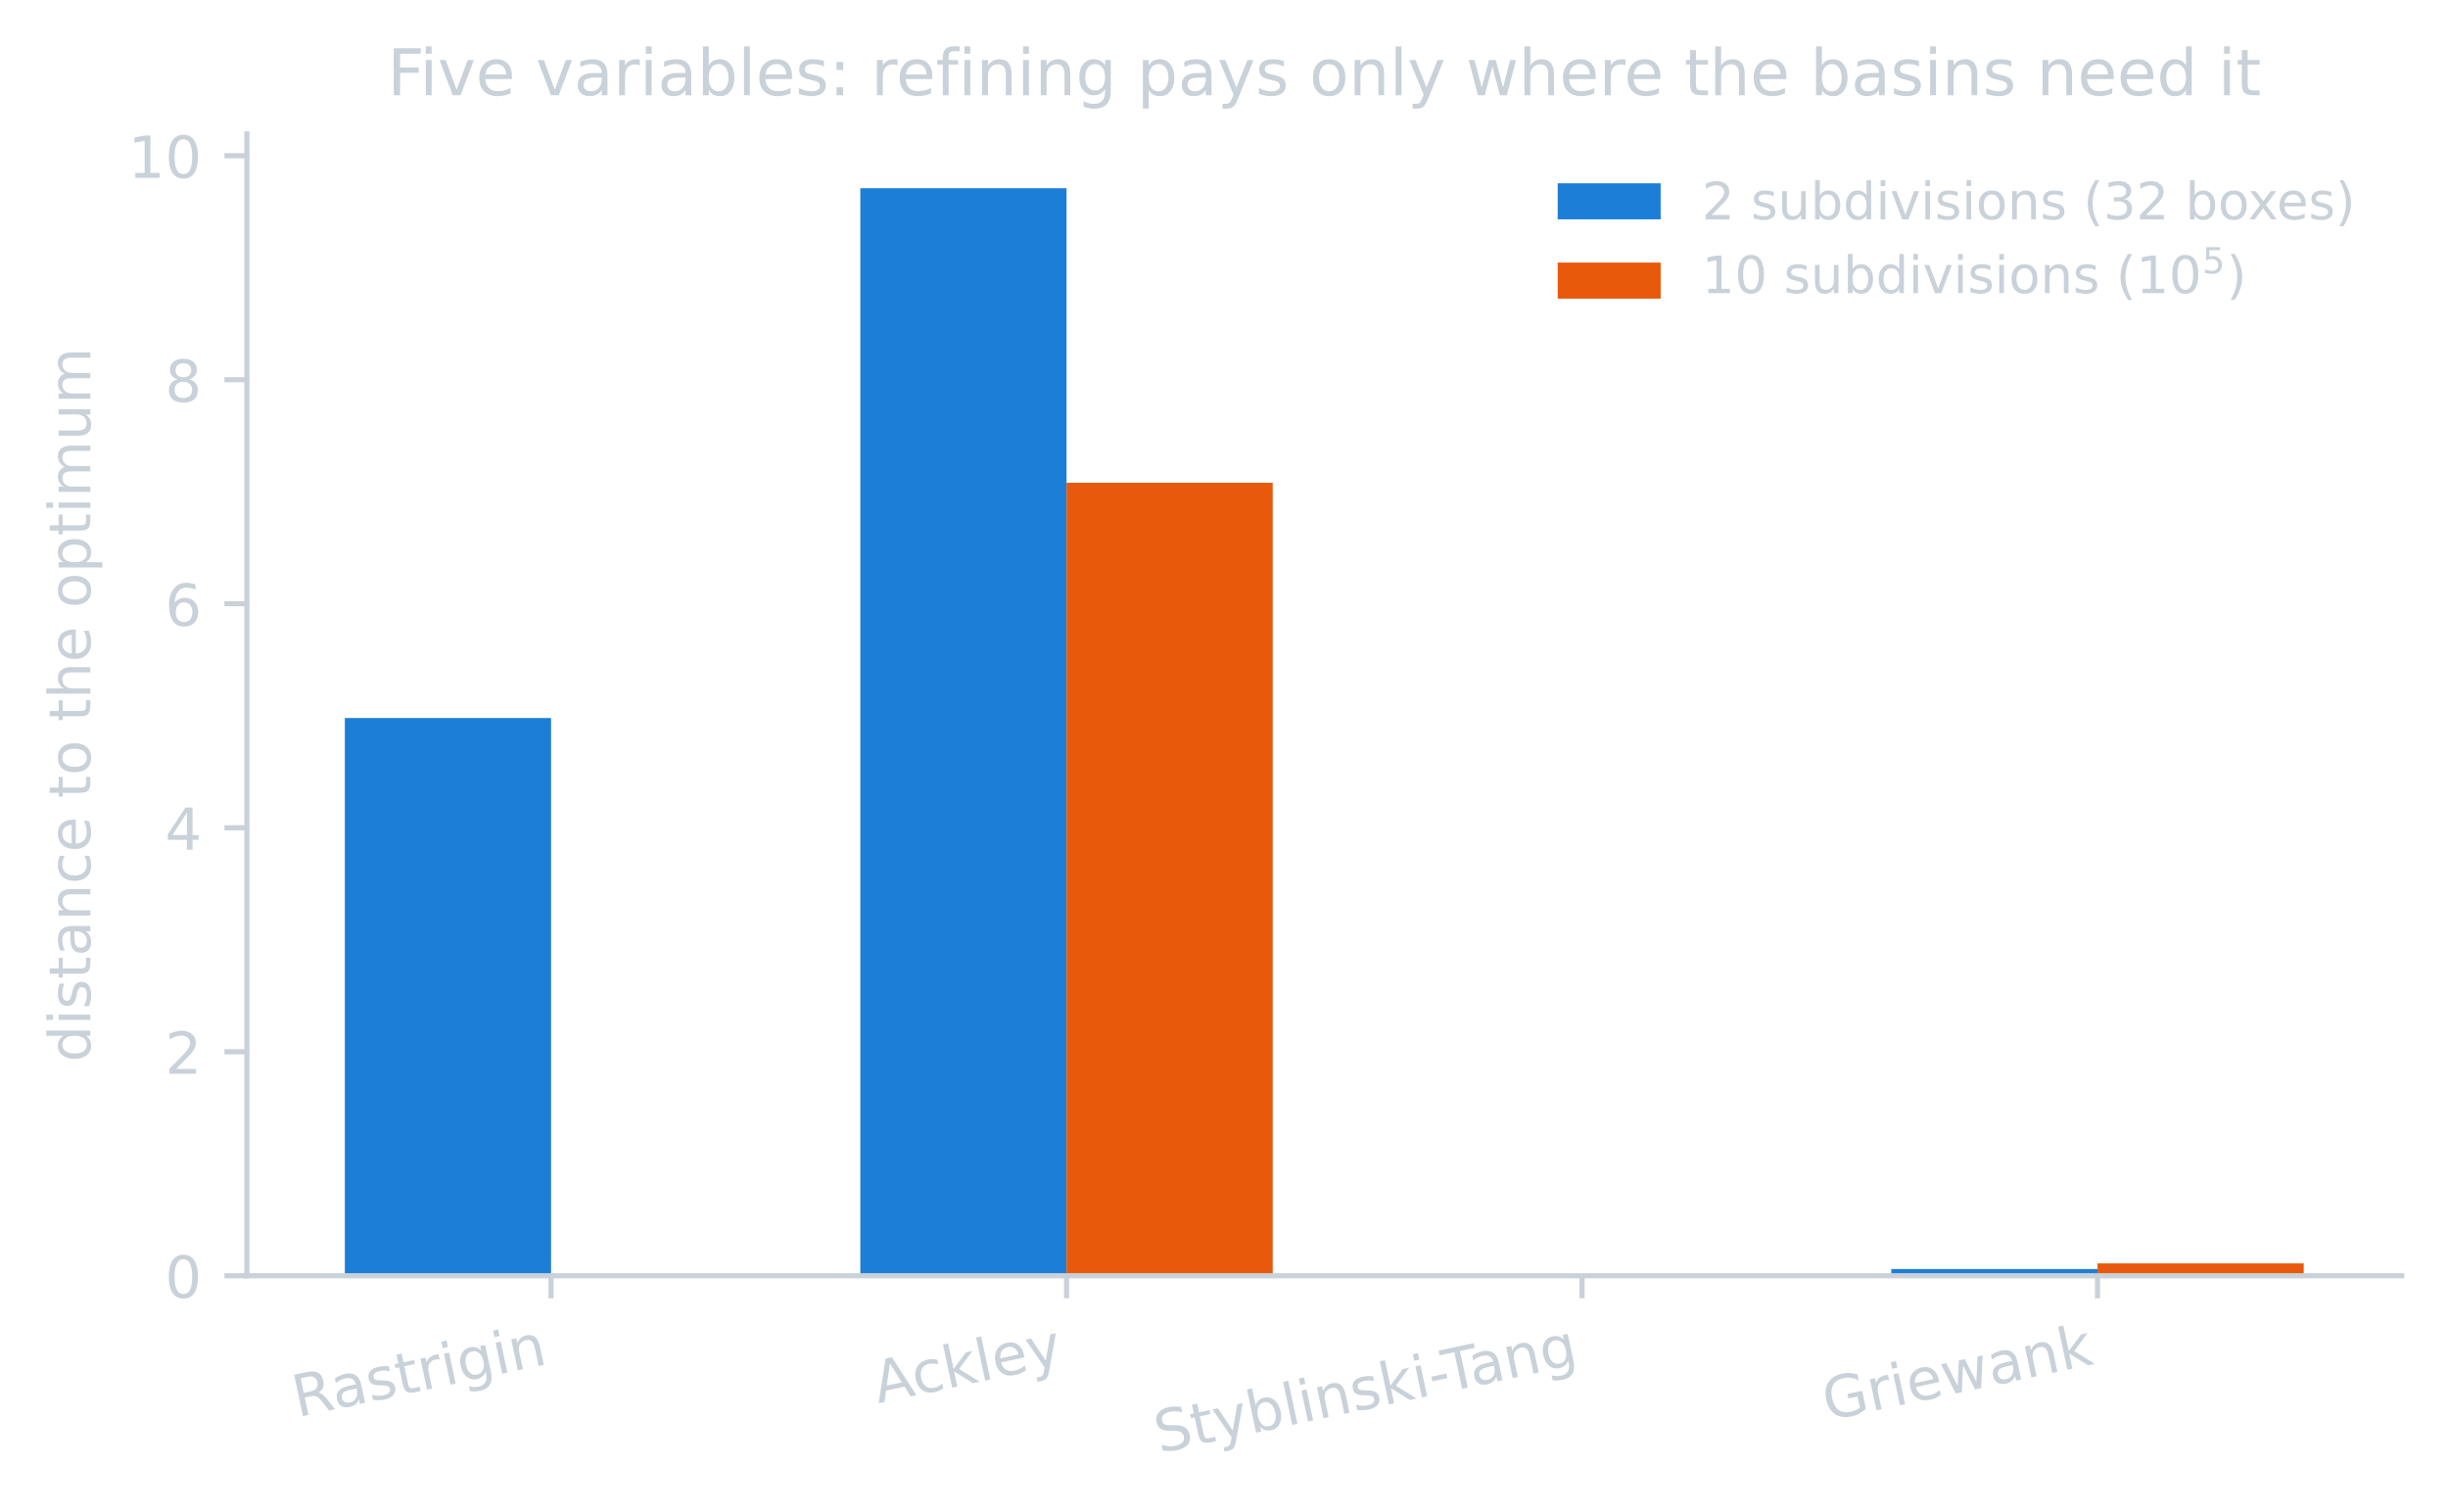
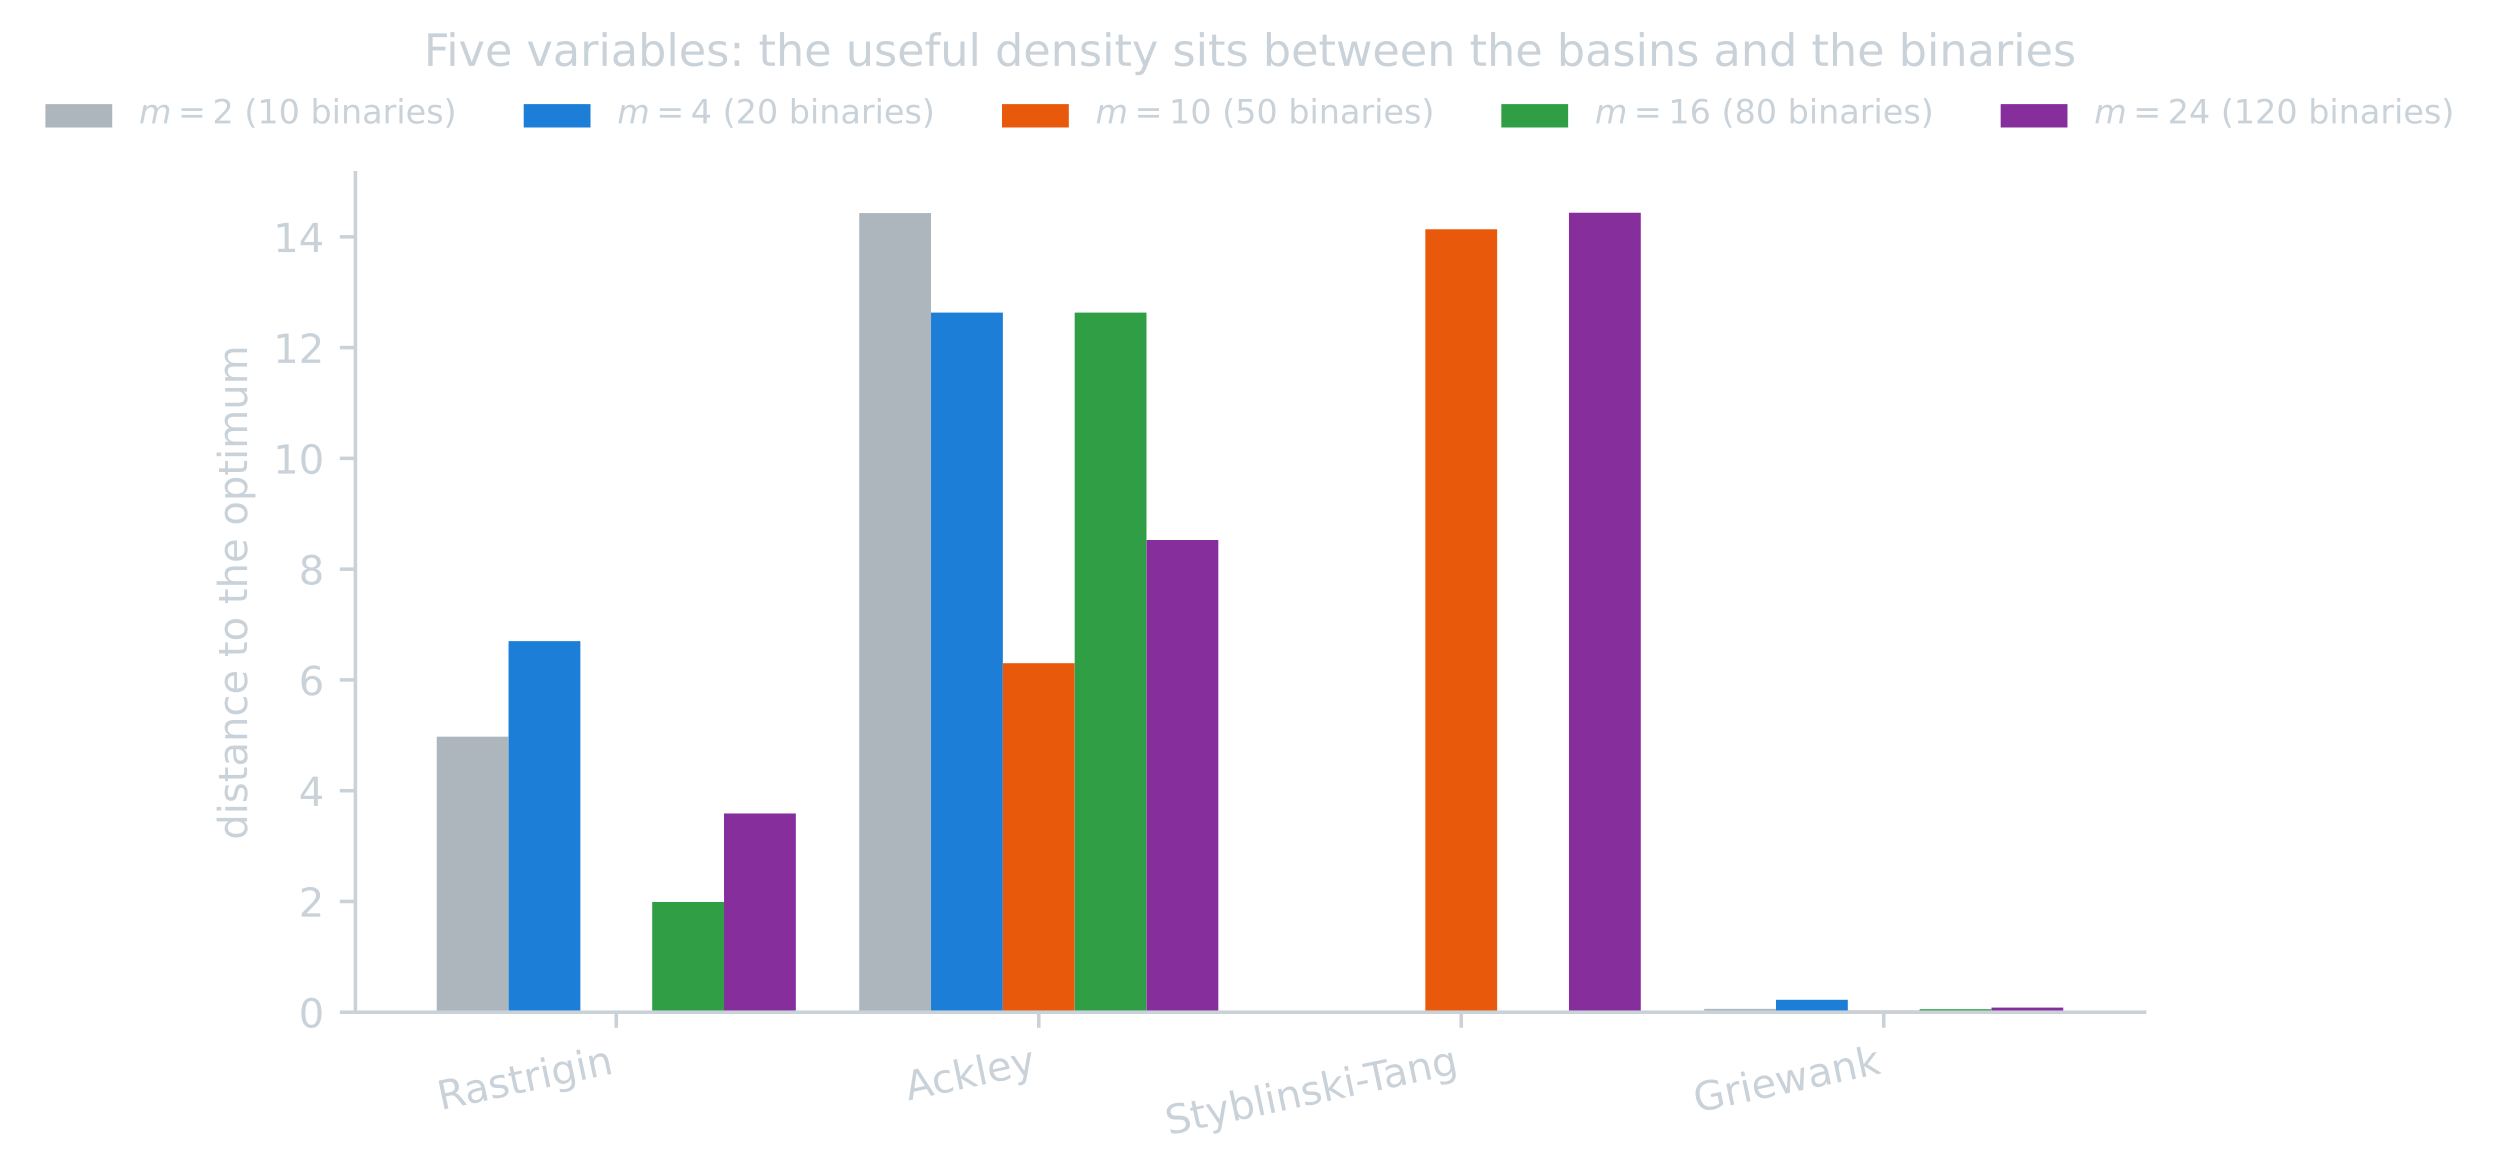
- <svg xmlns="http://www.w3.org/2000/svg" xmlns:xlink="http://www.w3.org/1999/xlink" width="380.363pt" height="234.806pt" viewBox="0 0 380.363 234.806" version="1.1">
+ <svg xmlns="http://www.w3.org/2000/svg" xmlns:xlink="http://www.w3.org/1999/xlink" width="561.375pt" height="263.894pt" viewBox="0 0 561.375 263.894" version="1.1">
  <defs>
    <style type="text/css">*{stroke-linejoin: round; stroke-linecap: butt}</style>
  </defs>
  <g id="figure_1">
    <g id="patch_1">
-       <path d="M 0 234.806  L 380.363 234.806  L 380.363 0  L 0 0  L 0 234.806  z " style="fill: none" />
+       <path d="M 0 263.894  L 561.375 263.894  L 561.375 0  L 0 0  L 0 263.894  z " style="fill: none" />
    </g>
    <g id="axes_1">
      <g id="patch_2">
-         <path d="M 38.363 198.206  L 373.163 198.206  L 373.163 20.798  L 38.363 20.798  L 38.363 198.206  z " style="fill: none" />
+         <path d="M 79.808 227.294  L 481.567 227.294  L 481.567 38.798  L 79.808 38.798  L 79.808 227.294  z " style="fill: none" />
      </g>
      <g id="patch_3">
-         <path d="M 53.581 198.206  L 85.619 198.206  L 85.619 111.551  L 53.581 111.551  z " clip-path="url(#pfc290d0748)" style="fill: #1c7ed6" />
+         <path d="M 98.069 227.294  L 114.197 227.294  L 114.197 165.423  L 98.069 165.423  z " clip-path="url(#p06317eb95d)" style="fill: #adb5bd" />
      </g>
      <g id="patch_4">
-         <path d="M 133.677 198.206  L 165.715 198.206  L 165.715 29.246  L 133.677 29.246  z " clip-path="url(#pfc290d0748)" style="fill: #1c7ed6" />
+         <path d="M 192.936 227.294  L 209.063 227.294  L 209.063 47.837  L 192.936 47.837  z " clip-path="url(#p06317eb95d)" style="fill: #adb5bd" />
      </g>
      <g id="patch_5">
-         <path d="M 213.772 198.206  L 245.811 198.206  L 245.811 198.206  L 213.772 198.206  z " clip-path="url(#pfc290d0748)" style="fill: #1c7ed6" />
+         <path d="M 287.802 227.294  L 303.93 227.294  L 303.93 227.294  L 287.802 227.294  z " clip-path="url(#p06317eb95d)" style="fill: #adb5bd" />
      </g>
      <g id="patch_6">
-         <path d="M 293.868 198.206  L 325.906 198.206  L 325.906 197.162  L 293.868 197.162  z " clip-path="url(#pfc290d0748)" style="fill: #1c7ed6" />
+         <path d="M 382.669 227.294  L 398.796 227.294  L 398.796 226.536  L 382.669 226.536  z " clip-path="url(#p06317eb95d)" style="fill: #adb5bd" />
      </g>
      <g id="patch_7">
-         <path d="M 85.619 198.206  L 117.658 198.206  L 117.658 198.206  L 85.619 198.206  z " clip-path="url(#pfc290d0748)" style="fill: #e8590c" />
+         <path d="M 114.197 227.294  L 130.324 227.294  L 130.324 143.97  L 114.197 143.97  z " clip-path="url(#p06317eb95d)" style="fill: #1c7ed6" />
      </g>
      <g id="patch_8">
-         <path d="M 165.715 198.206  L 197.753 198.206  L 197.753 75.01  L 165.715 75.01  z " clip-path="url(#pfc290d0748)" style="fill: #e8590c" />
+         <path d="M 209.063 227.294  L 225.191 227.294  L 225.191 70.197  L 209.063 70.197  z " clip-path="url(#p06317eb95d)" style="fill: #1c7ed6" />
      </g>
      <g id="patch_9">
-         <path d="M 245.811 198.206  L 277.849 198.206  L 277.849 198.206  L 245.811 198.206  z " clip-path="url(#pfc290d0748)" style="fill: #e8590c" />
+         <path d="M 303.93 227.294  L 320.057 227.294  L 320.057 227.294  L 303.93 227.294  z " clip-path="url(#p06317eb95d)" style="fill: #1c7ed6" />
      </g>
      <g id="patch_10">
-         <path d="M 325.906 198.206  L 357.945 198.206  L 357.945 196.292  L 325.906 196.292  z " clip-path="url(#pfc290d0748)" style="fill: #e8590c" />
+         <path d="M 398.796 227.294  L 414.924 227.294  L 414.924 224.509  L 398.796 224.509  z " clip-path="url(#p06317eb95d)" style="fill: #1c7ed6" />
+       </g>
+       <g id="patch_11">
+         <path d="M 130.324 227.294  L 146.451 227.294  L 146.451 227.294  L 130.324 227.294  z " clip-path="url(#p06317eb95d)" style="fill: #e8590c" />
+       </g>
+       <g id="patch_12">
+         <path d="M 225.191 227.294  L 241.318 227.294  L 241.318 148.92  L 225.191 148.92  z " clip-path="url(#p06317eb95d)" style="fill: #e8590c" />
+       </g>
+       <g id="patch_13">
+         <path d="M 320.057 227.294  L 336.184 227.294  L 336.184 51.48  L 320.057 51.48  z " clip-path="url(#p06317eb95d)" style="fill: #e8590c" />
+       </g>
+       <g id="patch_14">
+         <path d="M 414.924 227.294  L 431.051 227.294  L 431.051 226.959  L 414.924 226.959  z " clip-path="url(#p06317eb95d)" style="fill: #e8590c" />
+       </g>
+       <g id="patch_15">
+         <path d="M 146.451 227.294  L 162.579 227.294  L 162.579 202.546  L 146.451 202.546  z " clip-path="url(#p06317eb95d)" style="fill: #2f9e44" />
+       </g>
+       <g id="patch_16">
+         <path d="M 241.318 227.294  L 257.445 227.294  L 257.445 70.197  L 241.318 70.197  z " clip-path="url(#p06317eb95d)" style="fill: #2f9e44" />
+       </g>
+       <g id="patch_17">
+         <path d="M 336.184 227.294  L 352.312 227.294  L 352.312 227.294  L 336.184 227.294  z " clip-path="url(#p06317eb95d)" style="fill: #2f9e44" />
+       </g>
+       <g id="patch_18">
+         <path d="M 431.051 227.294  L 447.178 227.294  L 447.178 226.623  L 431.051 226.623  z " clip-path="url(#p06317eb95d)" style="fill: #2f9e44" />
+       </g>
+       <g id="patch_19">
+         <path d="M 162.579 227.294  L 178.706 227.294  L 178.706 182.66  L 162.579 182.66  z " clip-path="url(#p06317eb95d)" style="fill: #862e9c" />
+       </g>
+       <g id="patch_20">
+         <path d="M 257.445 227.294  L 273.573 227.294  L 273.573 121.261  L 257.445 121.261  z " clip-path="url(#p06317eb95d)" style="fill: #862e9c" />
+       </g>
+       <g id="patch_21">
+         <path d="M 352.312 227.294  L 368.439 227.294  L 368.439 47.774  L 352.312 47.774  z " clip-path="url(#p06317eb95d)" style="fill: #862e9c" />
+       </g>
+       <g id="patch_22">
+         <path d="M 447.178 227.294  L 463.306 227.294  L 463.306 226.25  L 447.178 226.25  z " clip-path="url(#p06317eb95d)" style="fill: #862e9c" />
      </g>
      <g id="matplotlib.axis_1">
        <g id="xtick_1">
          <g id="line2d_1">
            <defs>
-               <path id="m2f30a9df15" d="M 0 0  L 0 3.5  " style="stroke: #c9d1d9; stroke-width: 0.8" />
+               <path id="m4d63d48cbd" d="M 0 0  L 0 3.5  " style="stroke: #c9d1d9; stroke-width: 0.8" />
            </defs>
            <g>
-               <use xlink:href="#m2f30a9df15" x="85.619" y="198.206" style="fill: #c9d1d9; stroke: #c9d1d9; stroke-width: 0.8" />
+               <use xlink:href="#m4d63d48cbd" x="138.388" y="227.294" style="fill: #c9d1d9; stroke: #c9d1d9; stroke-width: 0.8" />
            </g>
          </g>
          <g id="text_1">
-             <text style="font-size: 9px; font-family: 'DejaVu Sans', 'Bitstream Vera Sans', 'Computer Modern Sans Serif', 'Lucida Grande', 'Verdana', 'Geneva', 'Lucid', 'Arial', 'Helvetica', 'Avant Garde', sans-serif; fill: #c9d1d9" transform="translate(46.20111 220.1915) rotate(-12)">Rastrigin</text>
+             <text style="font-size: 9px; font-family: 'DejaVu Sans', 'Bitstream Vera Sans', 'Computer Modern Sans Serif', 'Lucida Grande', 'Verdana', 'Geneva', 'Lucid', 'Arial', 'Helvetica', 'Avant Garde', sans-serif; fill: #c9d1d9" transform="translate(98.96946 249.2795) rotate(-12)">Rastrigin</text>
          </g>
        </g>
        <g id="xtick_2">
          <g id="line2d_2">
            <g>
-               <use xlink:href="#m2f30a9df15" x="165.715" y="198.206" style="fill: #c9d1d9; stroke: #c9d1d9; stroke-width: 0.8" />
+               <use xlink:href="#m4d63d48cbd" x="233.254" y="227.294" style="fill: #c9d1d9; stroke: #c9d1d9; stroke-width: 0.8" />
            </g>
          </g>
          <g id="text_2">
-             <text style="font-size: 9px; font-family: 'DejaVu Sans', 'Bitstream Vera Sans', 'Computer Modern Sans Serif', 'Lucida Grande', 'Verdana', 'Geneva', 'Lucid', 'Arial', 'Helvetica', 'Avant Garde', sans-serif; fill: #c9d1d9" transform="translate(136.4468 218.034) rotate(-12)">Ackley</text>
+             <text style="font-size: 9px; font-family: 'DejaVu Sans', 'Bitstream Vera Sans', 'Computer Modern Sans Serif', 'Lucida Grande', 'Verdana', 'Geneva', 'Lucid', 'Arial', 'Helvetica', 'Avant Garde', sans-serif; fill: #c9d1d9" transform="translate(203.986 247.122) rotate(-12)">Ackley</text>
          </g>
        </g>
        <g id="xtick_3">
          <g id="line2d_3">
            <g>
-               <use xlink:href="#m2f30a9df15" x="245.811" y="198.206" style="fill: #c9d1d9; stroke: #c9d1d9; stroke-width: 0.8" />
+               <use xlink:href="#m4d63d48cbd" x="328.121" y="227.294" style="fill: #c9d1d9; stroke: #c9d1d9; stroke-width: 0.8" />
            </g>
          </g>
          <g id="text_3">
-             <text style="font-size: 9px; font-family: 'DejaVu Sans', 'Bitstream Vera Sans', 'Computer Modern Sans Serif', 'Lucida Grande', 'Verdana', 'Geneva', 'Lucid', 'Arial', 'Helvetica', 'Avant Garde', sans-serif; fill: #c9d1d9" transform="translate(180.1228 225.7753) rotate(-12)">Styblinski-Tang</text>
+             <text style="font-size: 9px; font-family: 'DejaVu Sans', 'Bitstream Vera Sans', 'Computer Modern Sans Serif', 'Lucida Grande', 'Verdana', 'Geneva', 'Lucid', 'Arial', 'Helvetica', 'Avant Garde', sans-serif; fill: #c9d1d9" transform="translate(262.433 254.8633) rotate(-12)">Styblinski-Tang</text>
          </g>
        </g>
        <g id="xtick_4">
          <g id="line2d_4">
            <g>
-               <use xlink:href="#m2f30a9df15" x="325.906" y="198.206" style="fill: #c9d1d9; stroke: #c9d1d9; stroke-width: 0.8" />
+               <use xlink:href="#m4d63d48cbd" x="422.987" y="227.294" style="fill: #c9d1d9; stroke: #c9d1d9; stroke-width: 0.8" />
            </g>
          </g>
          <g id="text_4">
-             <text style="font-size: 9px; font-family: 'DejaVu Sans', 'Bitstream Vera Sans', 'Computer Modern Sans Serif', 'Lucida Grande', 'Verdana', 'Geneva', 'Lucid', 'Arial', 'Helvetica', 'Avant Garde', sans-serif; fill: #c9d1d9" transform="translate(283.9435 220.7324) rotate(-12)">Griewank</text>
+             <text style="font-size: 9px; font-family: 'DejaVu Sans', 'Bitstream Vera Sans', 'Computer Modern Sans Serif', 'Lucida Grande', 'Verdana', 'Geneva', 'Lucid', 'Arial', 'Helvetica', 'Avant Garde', sans-serif; fill: #c9d1d9" transform="translate(381.0245 249.8204) rotate(-12)">Griewank</text>
          </g>
        </g>
      </g>
      <g id="matplotlib.axis_2">
        <g id="ytick_1">
          <g id="line2d_5">
            <defs>
-               <path id="mf27997401d" d="M 0 0  L -3.5 0  " style="stroke: #c9d1d9; stroke-width: 0.8" />
+               <path id="m681810cad6" d="M 0 0  L -3.5 0  " style="stroke: #c9d1d9; stroke-width: 0.8" />
            </defs>
            <g>
-               <use xlink:href="#mf27997401d" x="38.363" y="198.206" style="fill: #c9d1d9; stroke: #c9d1d9; stroke-width: 0.8" />
+               <use xlink:href="#m681810cad6" x="79.808" y="227.294" style="fill: #c9d1d9; stroke: #c9d1d9; stroke-width: 0.8" />
            </g>
          </g>
          <g id="text_5">
-             <text style="font-size: 9px; font-family: 'DejaVu Sans', 'Bitstream Vera Sans', 'Computer Modern Sans Serif', 'Lucida Grande', 'Verdana', 'Geneva', 'Lucid', 'Arial', 'Helvetica', 'Avant Garde', sans-serif; text-anchor: end; fill: #c9d1d9" x="31.363" y="201.626" transform="rotate(-0 31.36281 201.6257)">0</text>
+             <text style="font-size: 9px; font-family: 'DejaVu Sans', 'Bitstream Vera Sans', 'Computer Modern Sans Serif', 'Lucida Grande', 'Verdana', 'Geneva', 'Lucid', 'Arial', 'Helvetica', 'Avant Garde', sans-serif; text-anchor: end; fill: #c9d1d9" x="72.808" y="230.714" transform="rotate(-0 72.8075 230.7137)">0</text>
          </g>
        </g>
        <g id="ytick_2">
          <g id="line2d_6">
            <g>
-               <use xlink:href="#mf27997401d" x="38.363" y="163.405" style="fill: #c9d1d9; stroke: #c9d1d9; stroke-width: 0.8" />
+               <use xlink:href="#m681810cad6" x="79.808" y="202.422" style="fill: #c9d1d9; stroke: #c9d1d9; stroke-width: 0.8" />
            </g>
          </g>
          <g id="text_6">
-             <text style="font-size: 9px; font-family: 'DejaVu Sans', 'Bitstream Vera Sans', 'Computer Modern Sans Serif', 'Lucida Grande', 'Verdana', 'Geneva', 'Lucid', 'Arial', 'Helvetica', 'Avant Garde', sans-serif; text-anchor: end; fill: #c9d1d9" x="31.363" y="166.824" transform="rotate(-0 31.36281 166.8245)">2</text>
+             <text style="font-size: 9px; font-family: 'DejaVu Sans', 'Bitstream Vera Sans', 'Computer Modern Sans Serif', 'Lucida Grande', 'Verdana', 'Geneva', 'Lucid', 'Arial', 'Helvetica', 'Avant Garde', sans-serif; text-anchor: end; fill: #c9d1d9" x="72.808" y="205.841" transform="rotate(-0 72.8075 205.8409)">2</text>
          </g>
        </g>
        <g id="ytick_3">
          <g id="line2d_7">
            <g>
-               <use xlink:href="#mf27997401d" x="38.363" y="128.604" style="fill: #c9d1d9; stroke: #c9d1d9; stroke-width: 0.8" />
+               <use xlink:href="#m681810cad6" x="79.808" y="177.549" style="fill: #c9d1d9; stroke: #c9d1d9; stroke-width: 0.8" />
            </g>
          </g>
          <g id="text_7">
-             <text style="font-size: 9px; font-family: 'DejaVu Sans', 'Bitstream Vera Sans', 'Computer Modern Sans Serif', 'Lucida Grande', 'Verdana', 'Geneva', 'Lucid', 'Arial', 'Helvetica', 'Avant Garde', sans-serif; text-anchor: end; fill: #c9d1d9" x="31.363" y="132.023" transform="rotate(-0 31.36281 132.0233)">4</text>
+             <text style="font-size: 9px; font-family: 'DejaVu Sans', 'Bitstream Vera Sans', 'Computer Modern Sans Serif', 'Lucida Grande', 'Verdana', 'Geneva', 'Lucid', 'Arial', 'Helvetica', 'Avant Garde', sans-serif; text-anchor: end; fill: #c9d1d9" x="72.808" y="180.968" transform="rotate(-0 72.8075 180.968)">4</text>
          </g>
        </g>
        <g id="ytick_4">
          <g id="line2d_8">
            <g>
-               <use xlink:href="#mf27997401d" x="38.363" y="93.803" style="fill: #c9d1d9; stroke: #c9d1d9; stroke-width: 0.8" />
+               <use xlink:href="#m681810cad6" x="79.808" y="152.676" style="fill: #c9d1d9; stroke: #c9d1d9; stroke-width: 0.8" />
            </g>
          </g>
          <g id="text_8">
-             <text style="font-size: 9px; font-family: 'DejaVu Sans', 'Bitstream Vera Sans', 'Computer Modern Sans Serif', 'Lucida Grande', 'Verdana', 'Geneva', 'Lucid', 'Arial', 'Helvetica', 'Avant Garde', sans-serif; text-anchor: end; fill: #c9d1d9" x="31.363" y="97.222" transform="rotate(-0 31.36281 97.22203)">6</text>
+             <text style="font-size: 9px; font-family: 'DejaVu Sans', 'Bitstream Vera Sans', 'Computer Modern Sans Serif', 'Lucida Grande', 'Verdana', 'Geneva', 'Lucid', 'Arial', 'Helvetica', 'Avant Garde', sans-serif; text-anchor: end; fill: #c9d1d9" x="72.808" y="156.095" transform="rotate(-0 72.8075 156.0951)">6</text>
          </g>
        </g>
        <g id="ytick_5">
          <g id="line2d_9">
            <g>
-               <use xlink:href="#mf27997401d" x="38.363" y="59.001" style="fill: #c9d1d9; stroke: #c9d1d9; stroke-width: 0.8" />
+               <use xlink:href="#m681810cad6" x="79.808" y="127.803" style="fill: #c9d1d9; stroke: #c9d1d9; stroke-width: 0.8" />
            </g>
          </g>
          <g id="text_9">
-             <text style="font-size: 9px; font-family: 'DejaVu Sans', 'Bitstream Vera Sans', 'Computer Modern Sans Serif', 'Lucida Grande', 'Verdana', 'Geneva', 'Lucid', 'Arial', 'Helvetica', 'Avant Garde', sans-serif; text-anchor: end; fill: #c9d1d9" x="31.363" y="62.421" transform="rotate(-0 31.36281 62.42079)">8</text>
+             <text style="font-size: 9px; font-family: 'DejaVu Sans', 'Bitstream Vera Sans', 'Computer Modern Sans Serif', 'Lucida Grande', 'Verdana', 'Geneva', 'Lucid', 'Arial', 'Helvetica', 'Avant Garde', sans-serif; text-anchor: end; fill: #c9d1d9" x="72.808" y="131.222" transform="rotate(-0 72.8075 131.2222)">8</text>
          </g>
        </g>
        <g id="ytick_6">
          <g id="line2d_10">
            <g>
-               <use xlink:href="#mf27997401d" x="38.363" y="24.2" style="fill: #c9d1d9; stroke: #c9d1d9; stroke-width: 0.8" />
+               <use xlink:href="#m681810cad6" x="79.808" y="102.93" style="fill: #c9d1d9; stroke: #c9d1d9; stroke-width: 0.8" />
            </g>
          </g>
          <g id="text_10">
-             <text style="font-size: 9px; font-family: 'DejaVu Sans', 'Bitstream Vera Sans', 'Computer Modern Sans Serif', 'Lucida Grande', 'Verdana', 'Geneva', 'Lucid', 'Arial', 'Helvetica', 'Avant Garde', sans-serif; text-anchor: end; fill: #c9d1d9" x="31.363" y="27.62" transform="rotate(-0 31.36281 27.61955)">10</text>
-           </g>
-         </g>
-         <g id="text_11">
-           <text style="font-size: 9px; font-family: 'DejaVu Sans', 'Bitstream Vera Sans', 'Computer Modern Sans Serif', 'Lucida Grande', 'Verdana', 'Geneva', 'Lucid', 'Arial', 'Helvetica', 'Avant Garde', sans-serif; text-anchor: middle; fill: #c9d1d9" x="14.039" y="109.502" transform="rotate(-90 14.03859 109.5024)">distance to the optimum</text>
-         </g>
-       </g>
-       <g id="patch_11">
-         <path d="M 38.363 198.206  L 38.363 20.798  " style="fill: none; stroke: #c9d1d9; stroke-width: 0.8; stroke-linejoin: miter; stroke-linecap: square" />
-       </g>
-       <g id="patch_12">
-         <path d="M 38.363 198.206  L 373.163 198.206  " style="fill: none; stroke: #c9d1d9; stroke-width: 0.8; stroke-linejoin: miter; stroke-linecap: square" />
-       </g>
-       <g id="text_12">
-         <text style="font-size: 10px; font-family: 'DejaVu Sans', 'Bitstream Vera Sans', 'Computer Modern Sans Serif', 'Lucida Grande', 'Verdana', 'Geneva', 'Lucid', 'Arial', 'Helvetica', 'Avant Garde', sans-serif; text-anchor: middle; fill: #c9d1d9" x="205.763" y="14.798" transform="rotate(-0 205.7628 14.79844)">Five variables: refining pays only where the basins need it</text>
+             <text style="font-size: 9px; font-family: 'DejaVu Sans', 'Bitstream Vera Sans', 'Computer Modern Sans Serif', 'Lucida Grande', 'Verdana', 'Geneva', 'Lucid', 'Arial', 'Helvetica', 'Avant Garde', sans-serif; text-anchor: end; fill: #c9d1d9" x="72.808" y="106.349" transform="rotate(-0 72.8075 106.3493)">10</text>
+           </g>
+         </g>
+         <g id="ytick_7">
+           <g id="line2d_11">
+             <g>
+               <use xlink:href="#m681810cad6" x="79.808" y="78.057" style="fill: #c9d1d9; stroke: #c9d1d9; stroke-width: 0.8" />
+             </g>
+           </g>
+           <g id="text_11">
+             <text style="font-size: 9px; font-family: 'DejaVu Sans', 'Bitstream Vera Sans', 'Computer Modern Sans Serif', 'Lucida Grande', 'Verdana', 'Geneva', 'Lucid', 'Arial', 'Helvetica', 'Avant Garde', sans-serif; text-anchor: end; fill: #c9d1d9" x="72.808" y="81.476" transform="rotate(-0 72.8075 81.47646)">12</text>
+           </g>
+         </g>
+         <g id="ytick_8">
+           <g id="line2d_12">
+             <g>
+               <use xlink:href="#m681810cad6" x="79.808" y="53.184" style="fill: #c9d1d9; stroke: #c9d1d9; stroke-width: 0.8" />
+             </g>
+           </g>
+           <g id="text_12">
+             <text style="font-size: 9px; font-family: 'DejaVu Sans', 'Bitstream Vera Sans', 'Computer Modern Sans Serif', 'Lucida Grande', 'Verdana', 'Geneva', 'Lucid', 'Arial', 'Helvetica', 'Avant Garde', sans-serif; text-anchor: end; fill: #c9d1d9" x="72.808" y="56.604" transform="rotate(-0 72.8075 56.60359)">14</text>
+           </g>
+         </g>
+         <g id="text_13">
+           <text style="font-size: 9px; font-family: 'DejaVu Sans', 'Bitstream Vera Sans', 'Computer Modern Sans Serif', 'Lucida Grande', 'Verdana', 'Geneva', 'Lucid', 'Arial', 'Helvetica', 'Avant Garde', sans-serif; text-anchor: middle; fill: #c9d1d9" x="55.483" y="133.046" transform="rotate(-90 55.48328 133.0464)">distance to the optimum</text>
+         </g>
+       </g>
+       <g id="patch_23">
+         <path d="M 79.808 227.294  L 79.808 38.798  " style="fill: none; stroke: #c9d1d9; stroke-width: 0.8; stroke-linejoin: miter; stroke-linecap: square" />
+       </g>
+       <g id="patch_24">
+         <path d="M 79.808 227.294  L 481.567 227.294  " style="fill: none; stroke: #c9d1d9; stroke-width: 0.8; stroke-linejoin: miter; stroke-linecap: square" />
+       </g>
+       <g id="text_14">
+         <text style="font-size: 10px; font-family: 'DejaVu Sans', 'Bitstream Vera Sans', 'Computer Modern Sans Serif', 'Lucida Grande', 'Verdana', 'Geneva', 'Lucid', 'Arial', 'Helvetica', 'Avant Garde', sans-serif; text-anchor: middle; fill: #c9d1d9" x="280.688" y="14.798" transform="rotate(-0 280.6875 14.79844)">Five variables: the useful density sits between the basins and the binaries</text>
      </g>
      <g id="legend_1">
-         <g id="patch_13">
-           <path d="M 242.027 34.077  L 258.027 34.077  L 258.027 28.477  L 242.027 28.477  z " style="fill: #1c7ed6" />
-         </g>
-         <g id="text_13">
-           <text style="font-size: 8px; font-family: 'DejaVu Sans', 'Bitstream Vera Sans', 'Computer Modern Sans Serif', 'Lucida Grande', 'Verdana', 'Geneva', 'Lucid', 'Arial', 'Helvetica', 'Avant Garde', sans-serif; text-anchor: start; fill: #c9d1d9" x="264.427" y="34.077" transform="rotate(-0 264.4266 34.07719)">2 subdivisions (32 boxes)</text>
-         </g>
-         <g id="patch_14">
-           <path d="M 242.027 46.397  L 258.027 46.397  L 258.027 40.797  L 242.027 40.797  z " style="fill: #e8590c" />
-         </g>
-         <g id="text_14">
-           <g style="fill: #c9d1d9" transform="translate(264.4266 46.39719)">
-             <text>
-               <tspan x="0" y="-0.858" style="font-size: 8px; font-family: 'DejaVu Sans'; fill: #c9d1d9">1</tspan>
-               <tspan x="5.09" y="-0.858" style="font-size: 8px; font-family: 'DejaVu Sans'; fill: #c9d1d9">0</tspan>
-               <tspan x="10.18" y="-0.858" style="font-size: 8px; font-family: 'DejaVu Sans'; fill: #c9d1d9"> </tspan>
-               <tspan x="12.723" y="-0.858" style="font-size: 8px; font-family: 'DejaVu Sans'; fill: #c9d1d9">s</tspan>
-               <tspan x="16.891" y="-0.858" style="font-size: 8px; font-family: 'DejaVu Sans'; fill: #c9d1d9">u</tspan>
-               <tspan x="21.961" y="-0.858" style="font-size: 8px; font-family: 'DejaVu Sans'; fill: #c9d1d9">b</tspan>
-               <tspan x="27.039" y="-0.858" style="font-size: 8px; font-family: 'DejaVu Sans'; fill: #c9d1d9">d</tspan>
-               <tspan x="32.117" y="-0.858" style="font-size: 8px; font-family: 'DejaVu Sans'; fill: #c9d1d9">i</tspan>
-               <tspan x="34.34" y="-0.858" style="font-size: 8px; font-family: 'DejaVu Sans'; fill: #c9d1d9">v</tspan>
-               <tspan x="39.074" y="-0.858" style="font-size: 8px; font-family: 'DejaVu Sans'; fill: #c9d1d9">i</tspan>
-               <tspan x="41.297" y="-0.858" style="font-size: 8px; font-family: 'DejaVu Sans'; fill: #c9d1d9">s</tspan>
-               <tspan x="45.465" y="-0.858" style="font-size: 8px; font-family: 'DejaVu Sans'; fill: #c9d1d9">i</tspan>
-               <tspan x="47.688" y="-0.858" style="font-size: 8px; font-family: 'DejaVu Sans'; fill: #c9d1d9">o</tspan>
-               <tspan x="52.582" y="-0.858" style="font-size: 8px; font-family: 'DejaVu Sans'; fill: #c9d1d9">n</tspan>
-               <tspan x="57.652" y="-0.858" style="font-size: 8px; font-family: 'DejaVu Sans'; fill: #c9d1d9">s</tspan>
-               <tspan x="61.82" y="-0.858" style="font-size: 8px; font-family: 'DejaVu Sans'; fill: #c9d1d9"> </tspan>
-               <tspan x="64.363" y="-0.858" style="font-size: 8px; font-family: 'DejaVu Sans'; fill: #c9d1d9">(</tspan>
-               <tspan x="67.484" y="-0.858" style="font-size: 8px; font-family: 'DejaVu Sans'; fill: #c9d1d9">1</tspan>
-               <tspan x="72.574" y="-0.858" style="font-size: 8px; font-family: 'DejaVu Sans'; fill: #c9d1d9">0</tspan>
-               <tspan x="81.522" y="-0.858" style="font-size: 8px; font-family: 'DejaVu Sans'; fill: #c9d1d9">)</tspan>
-               <tspan x="77.741" y="-3.92" style="font-size: 5.6px; font-family: 'DejaVu Sans'; fill: #c9d1d9">5</tspan>
+         <g id="patch_25">
+           <path d="M 10.2 28.628  L 25.2 28.628  L 25.2 23.378  L 10.2 23.378  z " style="fill: #adb5bd" />
+         </g>
+         <g id="text_15">
+           <g style="fill: #c9d1d9" transform="translate(31.2 28.62775)">
+             <text>
+               <tspan x="0" y="-0.922" style="font-style: oblique; font-size: 7.5px; font-family: 'DejaVu Sans'; fill: #c9d1d9">m</tspan>
+               <tspan x="8.767" y="-0.922" style="font-size: 7.5px; font-family: 'DejaVu Sans'; fill: #c9d1d9">=</tspan>
+               <tspan x="16.512" y="-0.922" style="font-size: 7.5px; font-family: 'DejaVu Sans'; fill: #c9d1d9">2</tspan>
+               <tspan x="21.284" y="-0.922" style="font-size: 7.5px; font-family: 'DejaVu Sans'; fill: #c9d1d9"> </tspan>
+               <tspan x="23.668" y="-0.922" style="font-size: 7.5px; font-family: 'DejaVu Sans'; fill: #c9d1d9">(</tspan>
+               <tspan x="26.594" y="-0.922" style="font-size: 7.5px; font-family: 'DejaVu Sans'; fill: #c9d1d9">1</tspan>
+               <tspan x="31.366" y="-0.922" style="font-size: 7.5px; font-family: 'DejaVu Sans'; fill: #c9d1d9">0</tspan>
+               <tspan x="36.138" y="-0.922" style="font-size: 7.5px; font-family: 'DejaVu Sans'; fill: #c9d1d9"> </tspan>
+               <tspan x="38.522" y="-0.922" style="font-size: 7.5px; font-family: 'DejaVu Sans'; fill: #c9d1d9">b</tspan>
+               <tspan x="43.282" y="-0.922" style="font-size: 7.5px; font-family: 'DejaVu Sans'; fill: #c9d1d9">i</tspan>
+               <tspan x="45.366" y="-0.922" style="font-size: 7.5px; font-family: 'DejaVu Sans'; fill: #c9d1d9">n</tspan>
+               <tspan x="50.12" y="-0.922" style="font-size: 7.5px; font-family: 'DejaVu Sans'; fill: #c9d1d9">a</tspan>
+               <tspan x="54.716" y="-0.922" style="font-size: 7.5px; font-family: 'DejaVu Sans'; fill: #c9d1d9">r</tspan>
+               <tspan x="57.799" y="-0.922" style="font-size: 7.5px; font-family: 'DejaVu Sans'; fill: #c9d1d9">i</tspan>
+               <tspan x="59.883" y="-0.922" style="font-size: 7.5px; font-family: 'DejaVu Sans'; fill: #c9d1d9">e</tspan>
+               <tspan x="64.497" y="-0.922" style="font-size: 7.5px; font-family: 'DejaVu Sans'; fill: #c9d1d9">s</tspan>
+               <tspan x="68.405" y="-0.922" style="font-size: 7.5px; font-family: 'DejaVu Sans'; fill: #c9d1d9">)</tspan>
+             </text>
+           </g>
+         </g>
+         <g id="patch_26">
+           <path d="M 117.6 28.628  L 132.6 28.628  L 132.6 23.378  L 117.6 23.378  z " style="fill: #1c7ed6" />
+         </g>
+         <g id="text_16">
+           <g style="fill: #c9d1d9" transform="translate(138.6 28.62775)">
+             <text>
+               <tspan x="0" y="-0.922" style="font-style: oblique; font-size: 7.5px; font-family: 'DejaVu Sans'; fill: #c9d1d9">m</tspan>
+               <tspan x="8.767" y="-0.922" style="font-size: 7.5px; font-family: 'DejaVu Sans'; fill: #c9d1d9">=</tspan>
+               <tspan x="16.512" y="-0.922" style="font-size: 7.5px; font-family: 'DejaVu Sans'; fill: #c9d1d9">4</tspan>
+               <tspan x="21.284" y="-0.922" style="font-size: 7.5px; font-family: 'DejaVu Sans'; fill: #c9d1d9"> </tspan>
+               <tspan x="23.668" y="-0.922" style="font-size: 7.5px; font-family: 'DejaVu Sans'; fill: #c9d1d9">(</tspan>
+               <tspan x="26.594" y="-0.922" style="font-size: 7.5px; font-family: 'DejaVu Sans'; fill: #c9d1d9">2</tspan>
+               <tspan x="31.366" y="-0.922" style="font-size: 7.5px; font-family: 'DejaVu Sans'; fill: #c9d1d9">0</tspan>
+               <tspan x="36.138" y="-0.922" style="font-size: 7.5px; font-family: 'DejaVu Sans'; fill: #c9d1d9"> </tspan>
+               <tspan x="38.522" y="-0.922" style="font-size: 7.5px; font-family: 'DejaVu Sans'; fill: #c9d1d9">b</tspan>
+               <tspan x="43.282" y="-0.922" style="font-size: 7.5px; font-family: 'DejaVu Sans'; fill: #c9d1d9">i</tspan>
+               <tspan x="45.366" y="-0.922" style="font-size: 7.5px; font-family: 'DejaVu Sans'; fill: #c9d1d9">n</tspan>
+               <tspan x="50.12" y="-0.922" style="font-size: 7.5px; font-family: 'DejaVu Sans'; fill: #c9d1d9">a</tspan>
+               <tspan x="54.716" y="-0.922" style="font-size: 7.5px; font-family: 'DejaVu Sans'; fill: #c9d1d9">r</tspan>
+               <tspan x="57.799" y="-0.922" style="font-size: 7.5px; font-family: 'DejaVu Sans'; fill: #c9d1d9">i</tspan>
+               <tspan x="59.883" y="-0.922" style="font-size: 7.5px; font-family: 'DejaVu Sans'; fill: #c9d1d9">e</tspan>
+               <tspan x="64.497" y="-0.922" style="font-size: 7.5px; font-family: 'DejaVu Sans'; fill: #c9d1d9">s</tspan>
+               <tspan x="68.405" y="-0.922" style="font-size: 7.5px; font-family: 'DejaVu Sans'; fill: #c9d1d9">)</tspan>
+             </text>
+           </g>
+         </g>
+         <g id="patch_27">
+           <path d="M 225 28.628  L 240 28.628  L 240 23.378  L 225 23.378  z " style="fill: #e8590c" />
+         </g>
+         <g id="text_17">
+           <g style="fill: #c9d1d9" transform="translate(246 28.62775)">
+             <text>
+               <tspan x="0" y="-0.922" style="font-style: oblique; font-size: 7.5px; font-family: 'DejaVu Sans'; fill: #c9d1d9">m</tspan>
+               <tspan x="8.767" y="-0.922" style="font-size: 7.5px; font-family: 'DejaVu Sans'; fill: #c9d1d9">=</tspan>
+               <tspan x="16.512" y="-0.922" style="font-size: 7.5px; font-family: 'DejaVu Sans'; fill: #c9d1d9">1</tspan>
+               <tspan x="21.284" y="-0.922" style="font-size: 7.5px; font-family: 'DejaVu Sans'; fill: #c9d1d9">0</tspan>
+               <tspan x="26.056" y="-0.922" style="font-size: 7.5px; font-family: 'DejaVu Sans'; fill: #c9d1d9"> </tspan>
+               <tspan x="28.44" y="-0.922" style="font-size: 7.5px; font-family: 'DejaVu Sans'; fill: #c9d1d9">(</tspan>
+               <tspan x="31.366" y="-0.922" style="font-size: 7.5px; font-family: 'DejaVu Sans'; fill: #c9d1d9">5</tspan>
+               <tspan x="36.138" y="-0.922" style="font-size: 7.5px; font-family: 'DejaVu Sans'; fill: #c9d1d9">0</tspan>
+               <tspan x="40.909" y="-0.922" style="font-size: 7.5px; font-family: 'DejaVu Sans'; fill: #c9d1d9"> </tspan>
+               <tspan x="43.293" y="-0.922" style="font-size: 7.5px; font-family: 'DejaVu Sans'; fill: #c9d1d9">b</tspan>
+               <tspan x="48.054" y="-0.922" style="font-size: 7.5px; font-family: 'DejaVu Sans'; fill: #c9d1d9">i</tspan>
+               <tspan x="50.138" y="-0.922" style="font-size: 7.5px; font-family: 'DejaVu Sans'; fill: #c9d1d9">n</tspan>
+               <tspan x="54.891" y="-0.922" style="font-size: 7.5px; font-family: 'DejaVu Sans'; fill: #c9d1d9">a</tspan>
+               <tspan x="59.487" y="-0.922" style="font-size: 7.5px; font-family: 'DejaVu Sans'; fill: #c9d1d9">r</tspan>
+               <tspan x="62.571" y="-0.922" style="font-size: 7.5px; font-family: 'DejaVu Sans'; fill: #c9d1d9">i</tspan>
+               <tspan x="64.655" y="-0.922" style="font-size: 7.5px; font-family: 'DejaVu Sans'; fill: #c9d1d9">e</tspan>
+               <tspan x="69.269" y="-0.922" style="font-size: 7.5px; font-family: 'DejaVu Sans'; fill: #c9d1d9">s</tspan>
+               <tspan x="73.176" y="-0.922" style="font-size: 7.5px; font-family: 'DejaVu Sans'; fill: #c9d1d9">)</tspan>
+             </text>
+           </g>
+         </g>
+         <g id="patch_28">
+           <path d="M 337.125 28.628  L 352.125 28.628  L 352.125 23.378  L 337.125 23.378  z " style="fill: #2f9e44" />
+         </g>
+         <g id="text_18">
+           <g style="fill: #c9d1d9" transform="translate(358.125 28.62775)">
+             <text>
+               <tspan x="0" y="-0.922" style="font-style: oblique; font-size: 7.5px; font-family: 'DejaVu Sans'; fill: #c9d1d9">m</tspan>
+               <tspan x="8.767" y="-0.922" style="font-size: 7.5px; font-family: 'DejaVu Sans'; fill: #c9d1d9">=</tspan>
+               <tspan x="16.512" y="-0.922" style="font-size: 7.5px; font-family: 'DejaVu Sans'; fill: #c9d1d9">1</tspan>
+               <tspan x="21.284" y="-0.922" style="font-size: 7.5px; font-family: 'DejaVu Sans'; fill: #c9d1d9">6</tspan>
+               <tspan x="26.056" y="-0.922" style="font-size: 7.5px; font-family: 'DejaVu Sans'; fill: #c9d1d9"> </tspan>
+               <tspan x="28.44" y="-0.922" style="font-size: 7.5px; font-family: 'DejaVu Sans'; fill: #c9d1d9">(</tspan>
+               <tspan x="31.366" y="-0.922" style="font-size: 7.5px; font-family: 'DejaVu Sans'; fill: #c9d1d9">8</tspan>
+               <tspan x="36.138" y="-0.922" style="font-size: 7.5px; font-family: 'DejaVu Sans'; fill: #c9d1d9">0</tspan>
+               <tspan x="40.909" y="-0.922" style="font-size: 7.5px; font-family: 'DejaVu Sans'; fill: #c9d1d9"> </tspan>
+               <tspan x="43.293" y="-0.922" style="font-size: 7.5px; font-family: 'DejaVu Sans'; fill: #c9d1d9">b</tspan>
+               <tspan x="48.054" y="-0.922" style="font-size: 7.5px; font-family: 'DejaVu Sans'; fill: #c9d1d9">i</tspan>
+               <tspan x="50.138" y="-0.922" style="font-size: 7.5px; font-family: 'DejaVu Sans'; fill: #c9d1d9">n</tspan>
+               <tspan x="54.891" y="-0.922" style="font-size: 7.5px; font-family: 'DejaVu Sans'; fill: #c9d1d9">a</tspan>
+               <tspan x="59.487" y="-0.922" style="font-size: 7.5px; font-family: 'DejaVu Sans'; fill: #c9d1d9">r</tspan>
+               <tspan x="62.571" y="-0.922" style="font-size: 7.5px; font-family: 'DejaVu Sans'; fill: #c9d1d9">i</tspan>
+               <tspan x="64.655" y="-0.922" style="font-size: 7.5px; font-family: 'DejaVu Sans'; fill: #c9d1d9">e</tspan>
+               <tspan x="69.269" y="-0.922" style="font-size: 7.5px; font-family: 'DejaVu Sans'; fill: #c9d1d9">s</tspan>
+               <tspan x="73.176" y="-0.922" style="font-size: 7.5px; font-family: 'DejaVu Sans'; fill: #c9d1d9">)</tspan>
+             </text>
+           </g>
+         </g>
+         <g id="patch_29">
+           <path d="M 449.25 28.628  L 464.25 28.628  L 464.25 23.378  L 449.25 23.378  z " style="fill: #862e9c" />
+         </g>
+         <g id="text_19">
+           <g style="fill: #c9d1d9" transform="translate(470.25 28.62775)">
+             <text>
+               <tspan x="0" y="-0.922" style="font-style: oblique; font-size: 7.5px; font-family: 'DejaVu Sans'; fill: #c9d1d9">m</tspan>
+               <tspan x="8.767" y="-0.922" style="font-size: 7.5px; font-family: 'DejaVu Sans'; fill: #c9d1d9">=</tspan>
+               <tspan x="16.512" y="-0.922" style="font-size: 7.5px; font-family: 'DejaVu Sans'; fill: #c9d1d9">2</tspan>
+               <tspan x="21.284" y="-0.922" style="font-size: 7.5px; font-family: 'DejaVu Sans'; fill: #c9d1d9">4</tspan>
+               <tspan x="26.056" y="-0.922" style="font-size: 7.5px; font-family: 'DejaVu Sans'; fill: #c9d1d9"> </tspan>
+               <tspan x="28.44" y="-0.922" style="font-size: 7.5px; font-family: 'DejaVu Sans'; fill: #c9d1d9">(</tspan>
+               <tspan x="31.366" y="-0.922" style="font-size: 7.5px; font-family: 'DejaVu Sans'; fill: #c9d1d9">1</tspan>
+               <tspan x="36.138" y="-0.922" style="font-size: 7.5px; font-family: 'DejaVu Sans'; fill: #c9d1d9">2</tspan>
+               <tspan x="40.909" y="-0.922" style="font-size: 7.5px; font-family: 'DejaVu Sans'; fill: #c9d1d9">0</tspan>
+               <tspan x="45.681" y="-0.922" style="font-size: 7.5px; font-family: 'DejaVu Sans'; fill: #c9d1d9"> </tspan>
+               <tspan x="48.065" y="-0.922" style="font-size: 7.5px; font-family: 'DejaVu Sans'; fill: #c9d1d9">b</tspan>
+               <tspan x="52.826" y="-0.922" style="font-size: 7.5px; font-family: 'DejaVu Sans'; fill: #c9d1d9">i</tspan>
+               <tspan x="54.91" y="-0.922" style="font-size: 7.5px; font-family: 'DejaVu Sans'; fill: #c9d1d9">n</tspan>
+               <tspan x="59.663" y="-0.922" style="font-size: 7.5px; font-family: 'DejaVu Sans'; fill: #c9d1d9">a</tspan>
+               <tspan x="64.259" y="-0.922" style="font-size: 7.5px; font-family: 'DejaVu Sans'; fill: #c9d1d9">r</tspan>
+               <tspan x="67.343" y="-0.922" style="font-size: 7.5px; font-family: 'DejaVu Sans'; fill: #c9d1d9">i</tspan>
+               <tspan x="69.426" y="-0.922" style="font-size: 7.5px; font-family: 'DejaVu Sans'; fill: #c9d1d9">e</tspan>
+               <tspan x="74.041" y="-0.922" style="font-size: 7.5px; font-family: 'DejaVu Sans'; fill: #c9d1d9">s</tspan>
+               <tspan x="77.948" y="-0.922" style="font-size: 7.5px; font-family: 'DejaVu Sans'; fill: #c9d1d9">)</tspan>
            </text>
          </g>
        </g>
      </g>
    </g>
  </g>
  <defs>
-     <clipPath id="pfc290d0748">
-       <rect x="38.363" y="20.798" width="334.8" height="177.408" />
+     <clipPath id="p06317eb95d">
+       <rect x="79.808" y="38.798" width="401.76" height="188.496" />
    </clipPath>
  </defs>
</svg>
